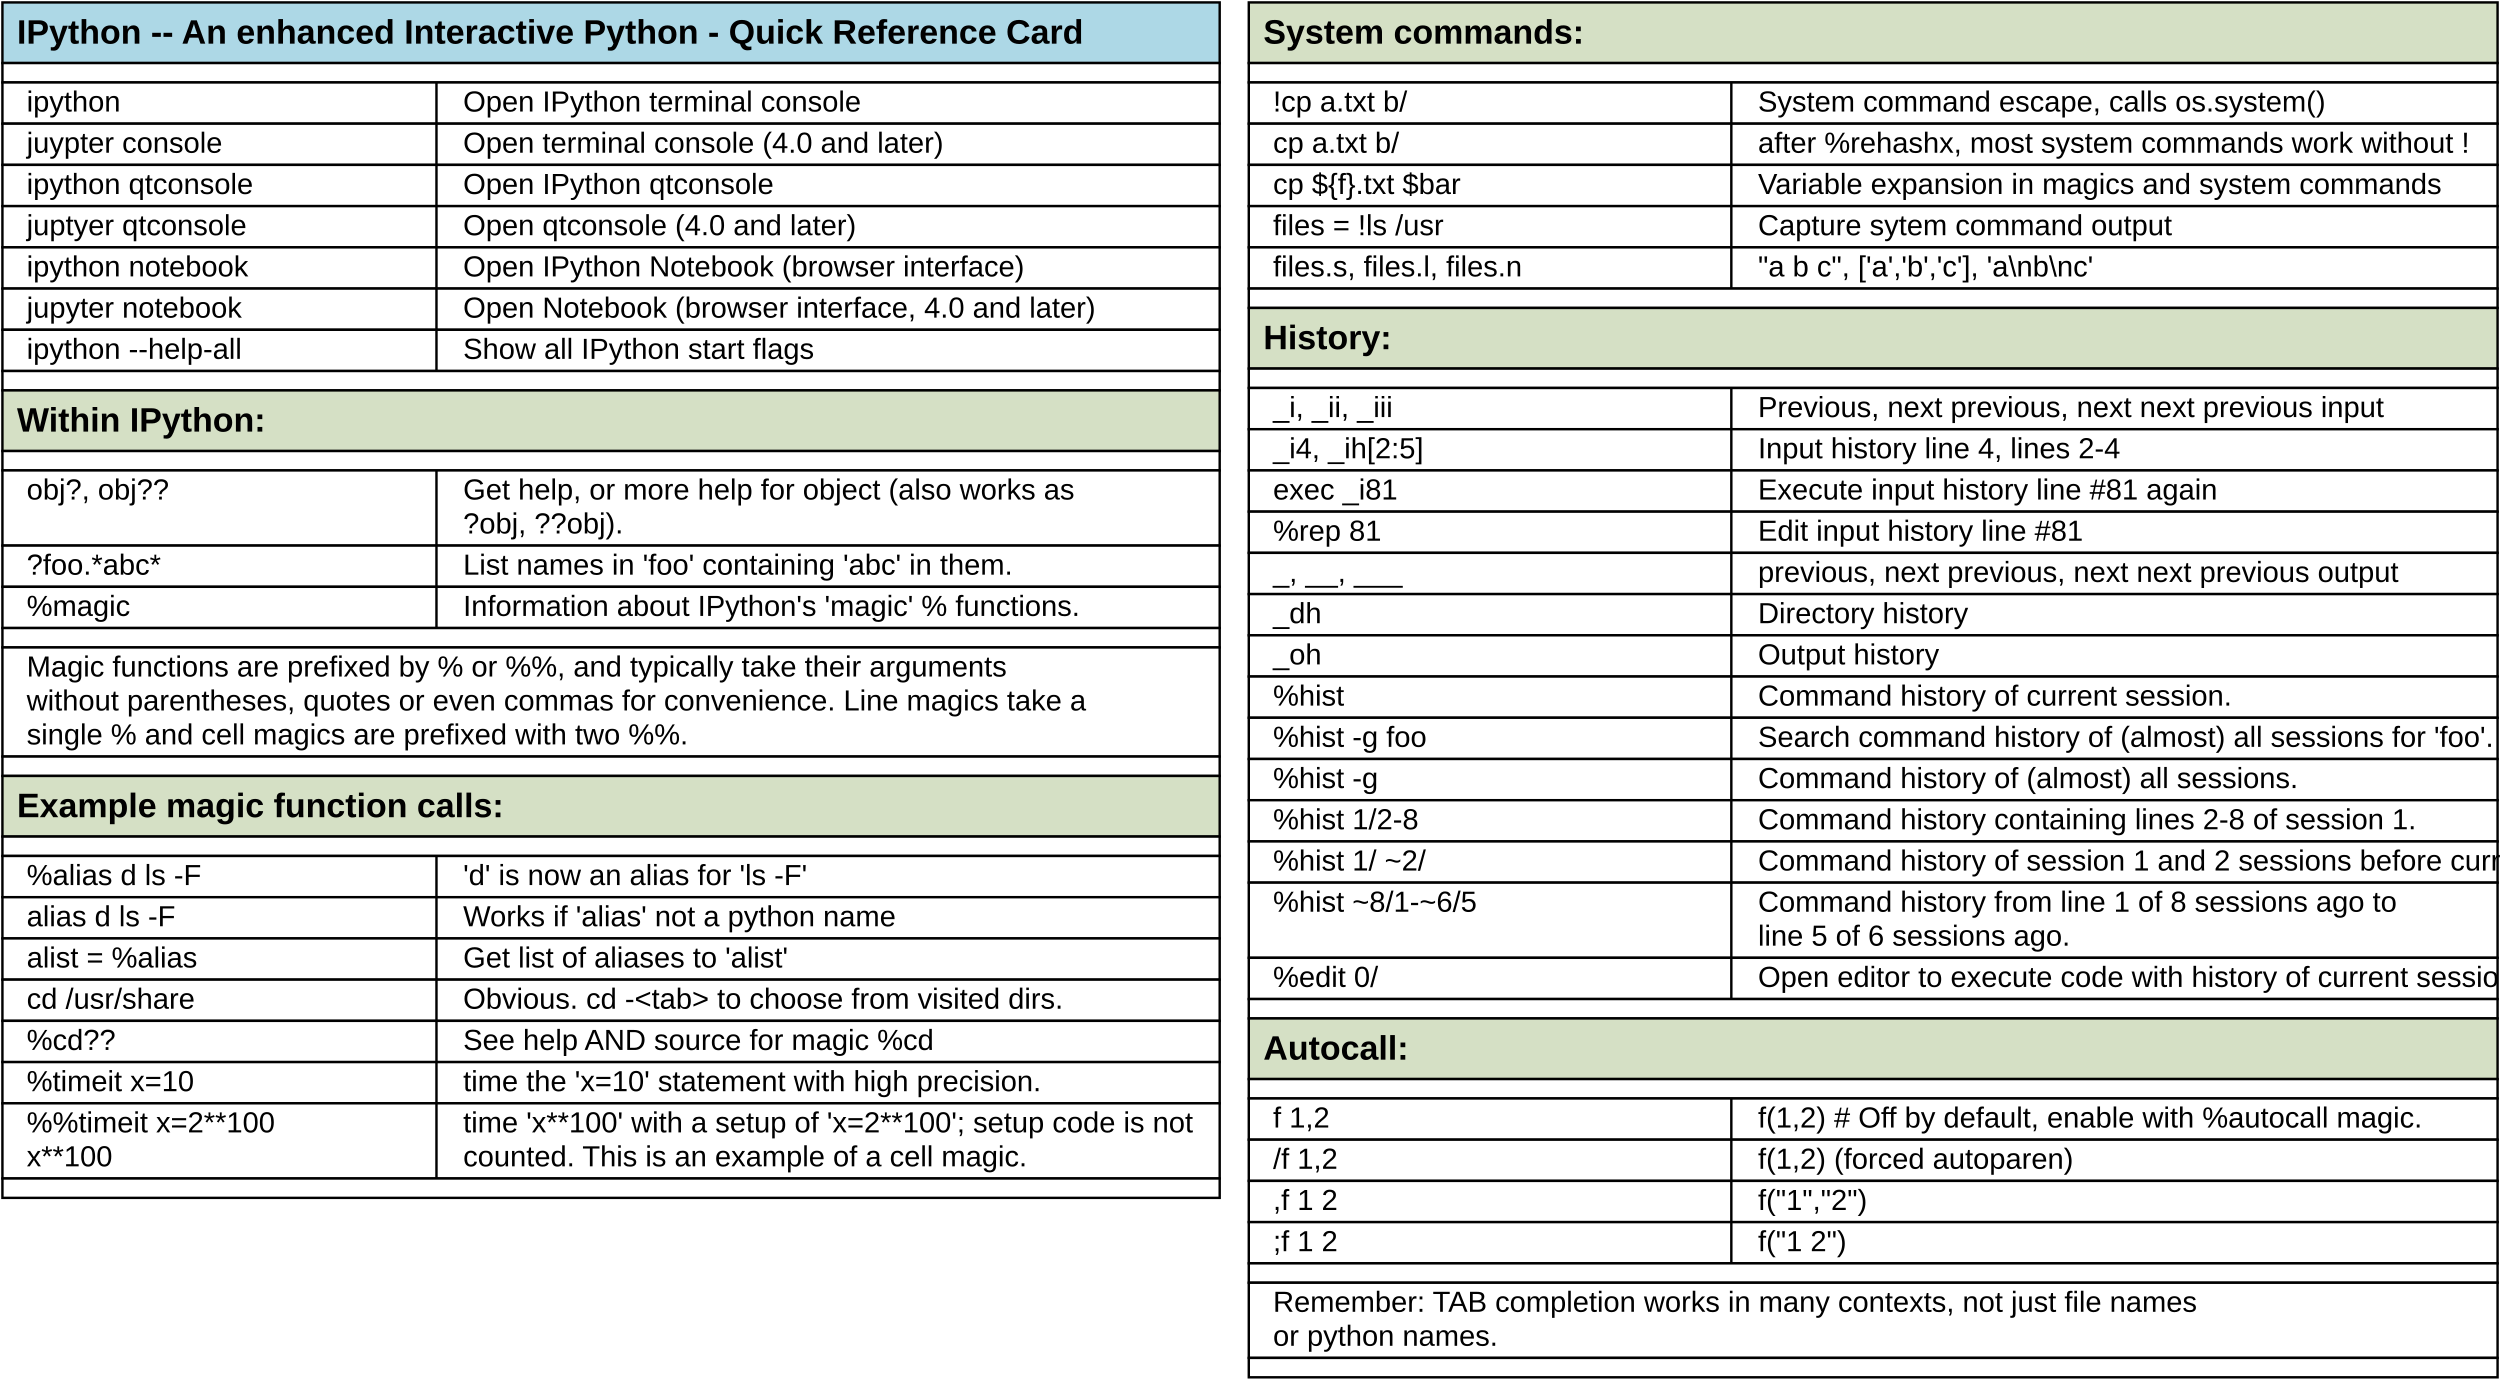
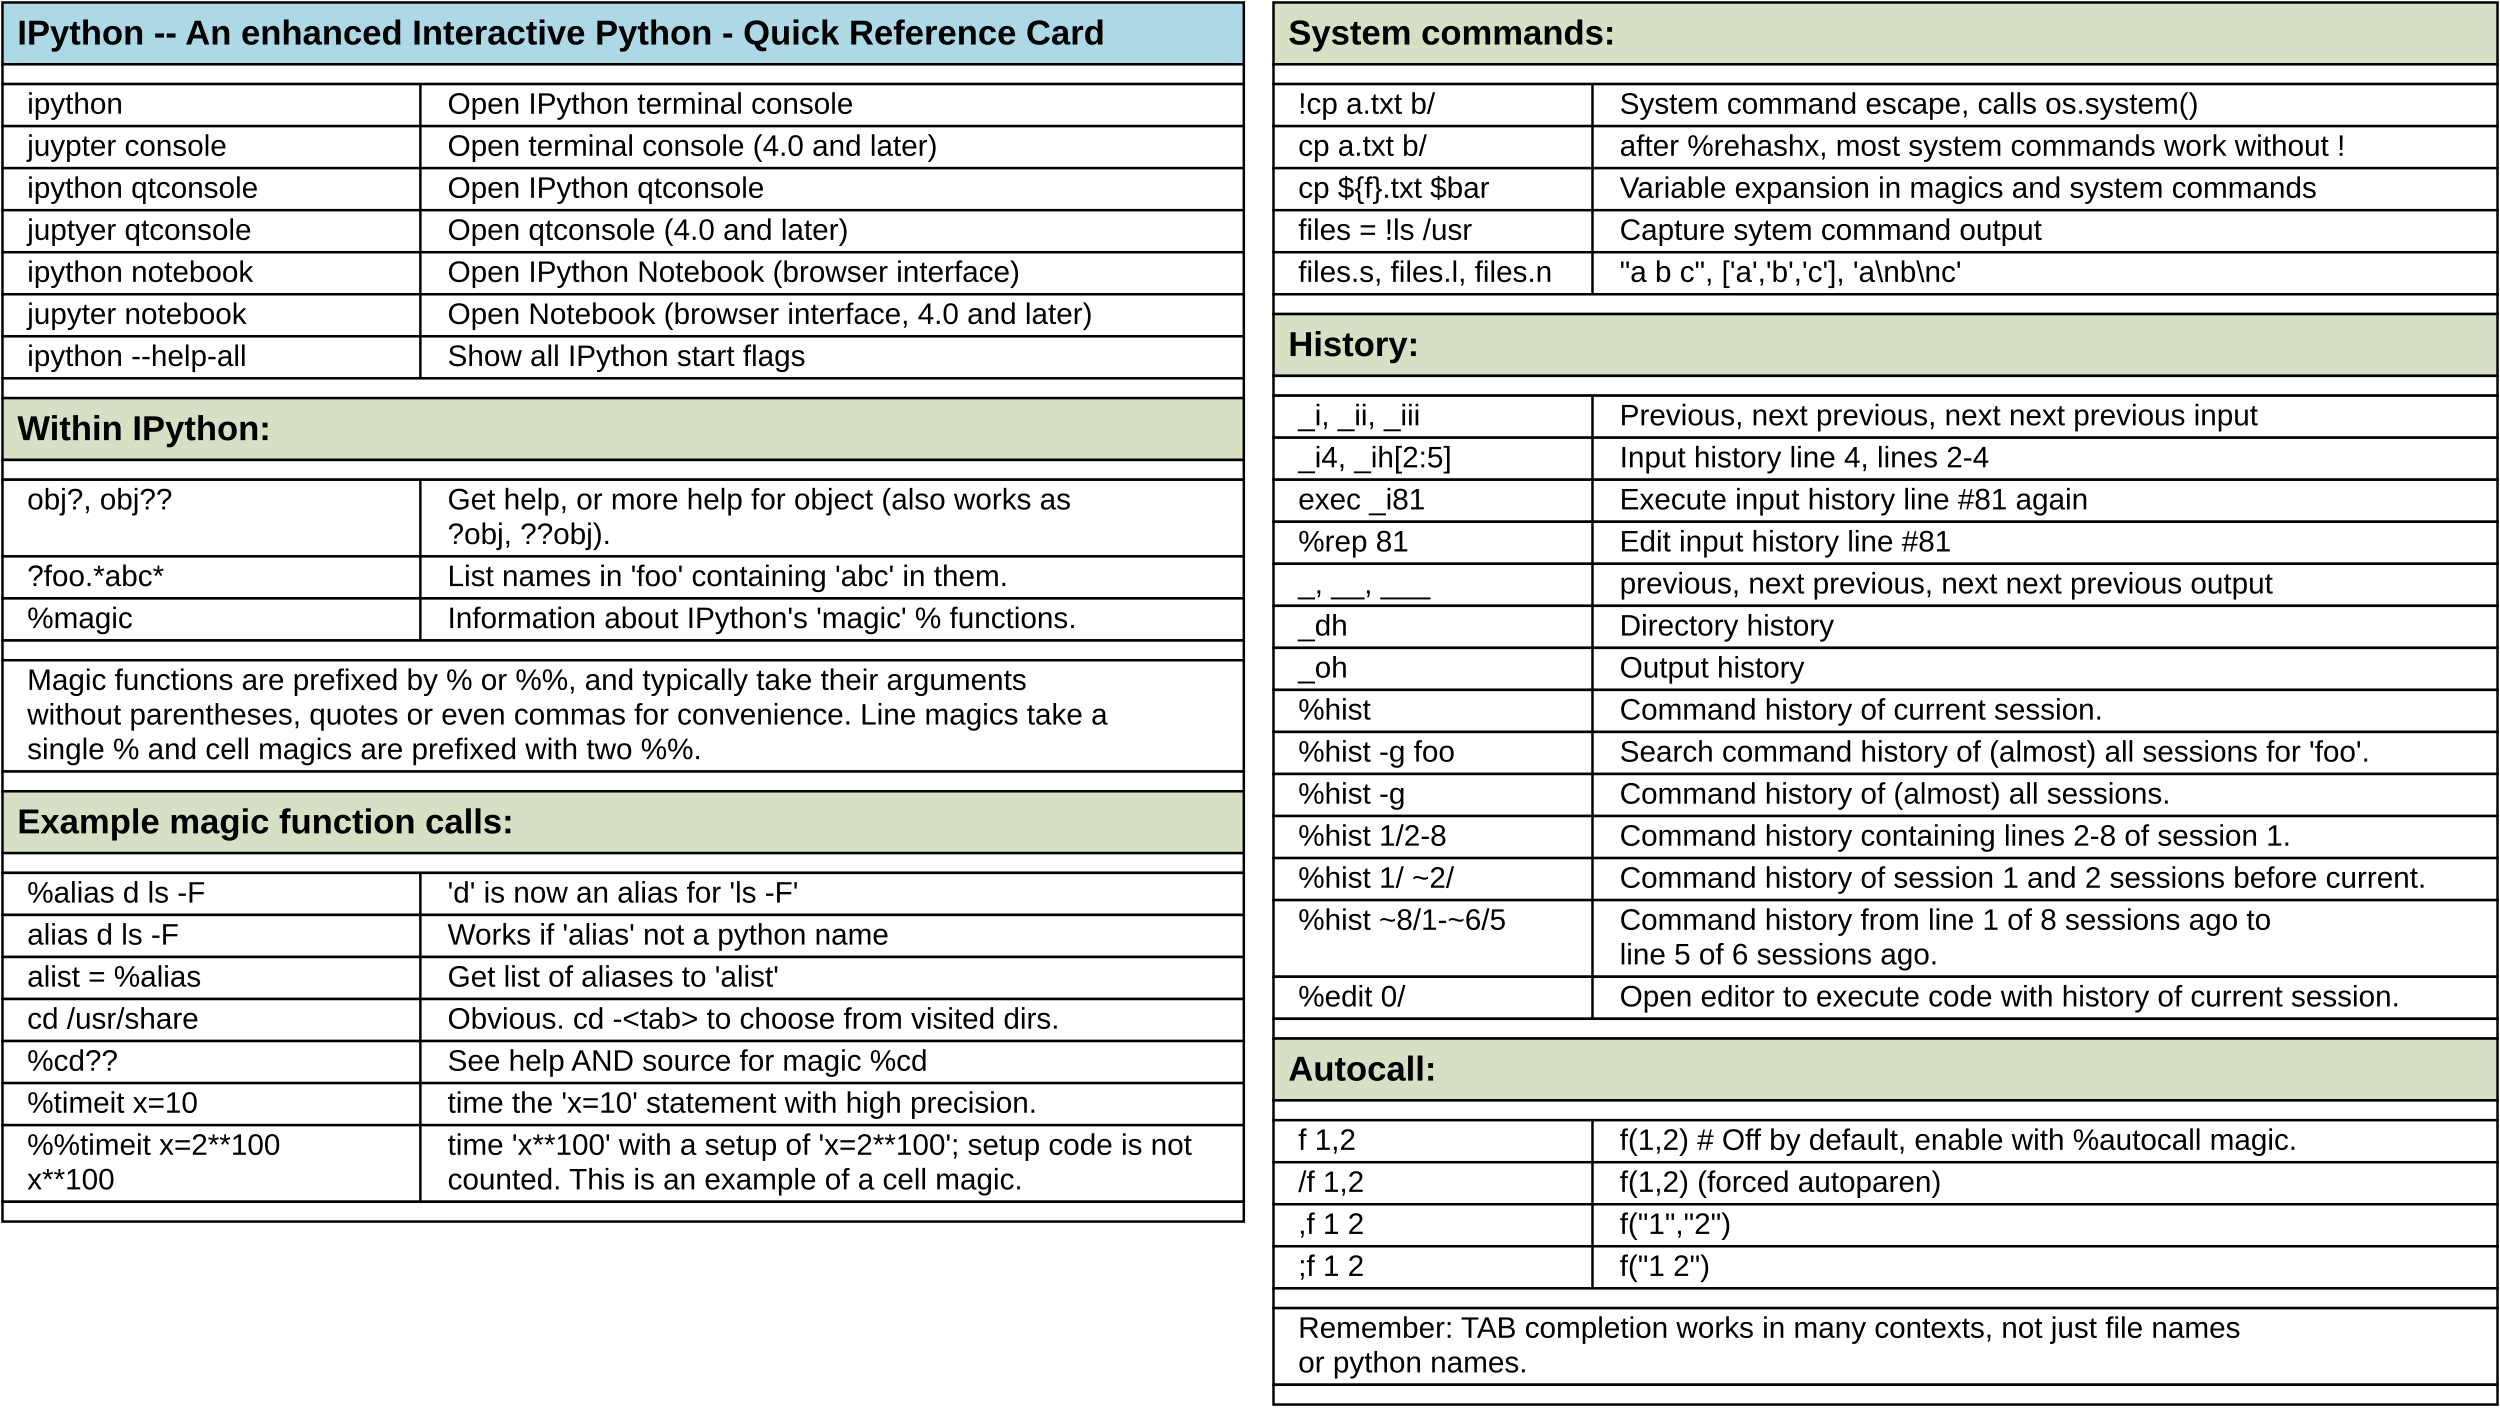
- <svg xmlns="http://www.w3.org/2000/svg" viewBox="0 0 1031 569" height="569" version="1.1">
+ <svg xmlns="http://www.w3.org/2000/svg" viewBox="0 0 1011 569" height="569" version="1.1">
  <rect height="25" width="502" style=" fill:rgb(173, 216, 230); stroke:rgb(0, 0, 0); stroke-width:1" x="1" y="1" />
  <text x="7" y="18" font-size="14" font-weight="bold" style="fill:rgb(0, 0, 0)" font-family="Arial">IPython -- An enhanced Interactive Python - Quick Reference Card</text>
  <rect height="8" width="502" style=" fill:rgb(255, 255, 255); stroke:rgb(0, 0, 0); stroke-width:1" x="1" y="26" />
  <rect height="17" width="502" style=" fill:rgb(255, 255, 255); stroke:rgb(0, 0, 0); stroke-width:1" x="1" y="34" />
  <text x="11" y="46" font-size="12" font-weight="normal" style="fill:rgb(0, 0, 0)" font-family="Arial">ipython</text>
-   <text x="191" y="46" font-size="12" font-weight="normal" style="fill:rgb(0, 0, 0)" font-family="Arial">Open IPython terminal console</text>
-   <line x1="180" y1="34" x2="180" y2="51" style="stroke:rgb(0, 0, 0); stroke-width:1" />
+   <text x="181" y="46" font-size="12" font-weight="normal" style="fill:rgb(0, 0, 0)" font-family="Arial">Open IPython terminal console</text>
+   <line x1="170" y1="34" x2="170" y2="51" style="stroke:rgb(0, 0, 0); stroke-width:1" />
  <rect height="17" width="502" style=" fill:rgb(255, 255, 255); stroke:rgb(0, 0, 0); stroke-width:1" x="1" y="51" />
  <text x="11" y="63" font-size="12" font-weight="normal" style="fill:rgb(0, 0, 0)" font-family="Arial">juypter console</text>
-   <text x="191" y="63" font-size="12" font-weight="normal" style="fill:rgb(0, 0, 0)" font-family="Arial">Open terminal console (4.0 and later)</text>
-   <line x1="180" y1="51" x2="180" y2="68" style="stroke:rgb(0, 0, 0); stroke-width:1" />
+   <text x="181" y="63" font-size="12" font-weight="normal" style="fill:rgb(0, 0, 0)" font-family="Arial">Open terminal console (4.0 and later)</text>
+   <line x1="170" y1="51" x2="170" y2="68" style="stroke:rgb(0, 0, 0); stroke-width:1" />
  <rect height="17" width="502" style=" fill:rgb(255, 255, 255); stroke:rgb(0, 0, 0); stroke-width:1" x="1" y="68" />
  <text x="11" y="80" font-size="12" font-weight="normal" style="fill:rgb(0, 0, 0)" font-family="Arial">ipython qtconsole</text>
-   <text x="191" y="80" font-size="12" font-weight="normal" style="fill:rgb(0, 0, 0)" font-family="Arial">Open IPython qtconsole</text>
-   <line x1="180" y1="68" x2="180" y2="85" style="stroke:rgb(0, 0, 0); stroke-width:1" />
+   <text x="181" y="80" font-size="12" font-weight="normal" style="fill:rgb(0, 0, 0)" font-family="Arial">Open IPython qtconsole</text>
+   <line x1="170" y1="68" x2="170" y2="85" style="stroke:rgb(0, 0, 0); stroke-width:1" />
  <rect height="17" width="502" style=" fill:rgb(255, 255, 255); stroke:rgb(0, 0, 0); stroke-width:1" x="1" y="85" />
  <text x="11" y="97" font-size="12" font-weight="normal" style="fill:rgb(0, 0, 0)" font-family="Arial">juptyer qtconsole</text>
-   <text x="191" y="97" font-size="12" font-weight="normal" style="fill:rgb(0, 0, 0)" font-family="Arial">Open qtconsole (4.0 and later)</text>
-   <line x1="180" y1="85" x2="180" y2="102" style="stroke:rgb(0, 0, 0); stroke-width:1" />
+   <text x="181" y="97" font-size="12" font-weight="normal" style="fill:rgb(0, 0, 0)" font-family="Arial">Open qtconsole (4.0 and later)</text>
+   <line x1="170" y1="85" x2="170" y2="102" style="stroke:rgb(0, 0, 0); stroke-width:1" />
  <rect height="17" width="502" style=" fill:rgb(255, 255, 255); stroke:rgb(0, 0, 0); stroke-width:1" x="1" y="102" />
  <text x="11" y="114" font-size="12" font-weight="normal" style="fill:rgb(0, 0, 0)" font-family="Arial">ipython notebook</text>
-   <text x="191" y="114" font-size="12" font-weight="normal" style="fill:rgb(0, 0, 0)" font-family="Arial">Open IPython Notebook (browser interface)</text>
-   <line x1="180" y1="102" x2="180" y2="119" style="stroke:rgb(0, 0, 0); stroke-width:1" />
+   <text x="181" y="114" font-size="12" font-weight="normal" style="fill:rgb(0, 0, 0)" font-family="Arial">Open IPython Notebook (browser interface)</text>
+   <line x1="170" y1="102" x2="170" y2="119" style="stroke:rgb(0, 0, 0); stroke-width:1" />
  <rect height="17" width="502" style=" fill:rgb(255, 255, 255); stroke:rgb(0, 0, 0); stroke-width:1" x="1" y="119" />
  <text x="11" y="131" font-size="12" font-weight="normal" style="fill:rgb(0, 0, 0)" font-family="Arial">jupyter notebook</text>
-   <text x="191" y="131" font-size="12" font-weight="normal" style="fill:rgb(0, 0, 0)" font-family="Arial">Open Notebook (browser interface, 4.0 and later)</text>
-   <line x1="180" y1="119" x2="180" y2="136" style="stroke:rgb(0, 0, 0); stroke-width:1" />
+   <text x="181" y="131" font-size="12" font-weight="normal" style="fill:rgb(0, 0, 0)" font-family="Arial">Open Notebook (browser interface, 4.0 and later)</text>
+   <line x1="170" y1="119" x2="170" y2="136" style="stroke:rgb(0, 0, 0); stroke-width:1" />
  <rect height="17" width="502" style=" fill:rgb(255, 255, 255); stroke:rgb(0, 0, 0); stroke-width:1" x="1" y="136" />
  <text x="11" y="148" font-size="12" font-weight="normal" style="fill:rgb(0, 0, 0)" font-family="Arial">ipython --help-all</text>
-   <text x="191" y="148" font-size="12" font-weight="normal" style="fill:rgb(0, 0, 0)" font-family="Arial">Show all IPython start flags</text>
-   <line x1="180" y1="136" x2="180" y2="153" style="stroke:rgb(0, 0, 0); stroke-width:1" />
+   <text x="181" y="148" font-size="12" font-weight="normal" style="fill:rgb(0, 0, 0)" font-family="Arial">Show all IPython start flags</text>
+   <line x1="170" y1="136" x2="170" y2="153" style="stroke:rgb(0, 0, 0); stroke-width:1" />
  <rect height="8" width="502" style=" fill:rgb(255, 255, 255); stroke:rgb(0, 0, 0); stroke-width:1" x="1" y="153" />
  <rect height="25" width="502" style=" fill:rgb(213, 224, 197); stroke:rgb(0, 0, 0); stroke-width:1" x="1" y="161" />
  <text x="7" y="178" font-size="14" font-weight="bold" style="fill:rgb(0, 0, 0)" font-family="Arial">Within IPython:</text>
  <rect height="8" width="502" style=" fill:rgb(255, 255, 255); stroke:rgb(0, 0, 0); stroke-width:1" x="1" y="186" />
  <rect height="31" width="502" style=" fill:rgb(255, 255, 255); stroke:rgb(0, 0, 0); stroke-width:1" x="1" y="194" />
  <text x="11" y="206" font-size="12" font-weight="normal" style="fill:rgb(0, 0, 0)" font-family="Arial">obj?, obj??<tspan x="11" y="220"> </tspan>
  </text>
-   <text x="191" y="206" font-size="12" font-weight="normal" style="fill:rgb(0, 0, 0)" font-family="Arial">Get help, or more help for object (also works as<tspan x="191" y="220">?obj, ??obj).</tspan>
-   </text>
-   <line x1="180" y1="194" x2="180" y2="225" style="stroke:rgb(0, 0, 0); stroke-width:1" />
+   <text x="181" y="206" font-size="12" font-weight="normal" style="fill:rgb(0, 0, 0)" font-family="Arial">Get help, or more help for object (also works as<tspan x="181" y="220">?obj, ??obj).</tspan>
+   </text>
+   <line x1="170" y1="194" x2="170" y2="225" style="stroke:rgb(0, 0, 0); stroke-width:1" />
  <rect height="17" width="502" style=" fill:rgb(255, 255, 255); stroke:rgb(0, 0, 0); stroke-width:1" x="1" y="225" />
  <text x="11" y="237" font-size="12" font-weight="normal" style="fill:rgb(0, 0, 0)" font-family="Arial">?foo.*abc*</text>
-   <text x="191" y="237" font-size="12" font-weight="normal" style="fill:rgb(0, 0, 0)" font-family="Arial">List names in 'foo' containing 'abc' in them.</text>
-   <line x1="180" y1="225" x2="180" y2="242" style="stroke:rgb(0, 0, 0); stroke-width:1" />
+   <text x="181" y="237" font-size="12" font-weight="normal" style="fill:rgb(0, 0, 0)" font-family="Arial">List names in 'foo' containing 'abc' in them.</text>
+   <line x1="170" y1="225" x2="170" y2="242" style="stroke:rgb(0, 0, 0); stroke-width:1" />
  <rect height="17" width="502" style=" fill:rgb(255, 255, 255); stroke:rgb(0, 0, 0); stroke-width:1" x="1" y="242" />
  <text x="11" y="254" font-size="12" font-weight="normal" style="fill:rgb(0, 0, 0)" font-family="Arial">%magic</text>
-   <text x="191" y="254" font-size="12" font-weight="normal" style="fill:rgb(0, 0, 0)" font-family="Arial">Information about IPython's 'magic' % functions.</text>
-   <line x1="180" y1="242" x2="180" y2="259" style="stroke:rgb(0, 0, 0); stroke-width:1" />
+   <text x="181" y="254" font-size="12" font-weight="normal" style="fill:rgb(0, 0, 0)" font-family="Arial">Information about IPython's 'magic' % functions.</text>
+   <line x1="170" y1="242" x2="170" y2="259" style="stroke:rgb(0, 0, 0); stroke-width:1" />
  <rect height="8" width="502" style=" fill:rgb(255, 255, 255); stroke:rgb(0, 0, 0); stroke-width:1" x="1" y="259" />
  <rect height="45" width="502" style=" fill:rgb(255, 255, 255); stroke:rgb(0, 0, 0); stroke-width:1" x="1" y="267" />
  <text x="11" y="279" font-size="12" font-weight="normal" style="fill:rgb(0, 0, 0)" font-family="Arial">Magic functions are prefixed by % or %%, and typically take their arguments<tspan x="11" y="293">without parentheses, quotes or even commas for convenience.  Line magics take a</tspan>
    <tspan x="11" y="307">single % and cell magics are prefixed with two %%.</tspan>
  </text>
  <rect height="8" width="502" style=" fill:rgb(255, 255, 255); stroke:rgb(0, 0, 0); stroke-width:1" x="1" y="312" />
  <rect height="25" width="502" style=" fill:rgb(213, 224, 197); stroke:rgb(0, 0, 0); stroke-width:1" x="1" y="320" />
  <text x="7" y="337" font-size="14" font-weight="bold" style="fill:rgb(0, 0, 0)" font-family="Arial">Example magic function calls:</text>
  <rect height="8" width="502" style=" fill:rgb(255, 255, 255); stroke:rgb(0, 0, 0); stroke-width:1" x="1" y="345" />
  <rect height="17" width="502" style=" fill:rgb(255, 255, 255); stroke:rgb(0, 0, 0); stroke-width:1" x="1" y="353" />
  <text x="11" y="365" font-size="12" font-weight="normal" style="fill:rgb(0, 0, 0)" font-family="Arial">%alias d ls -F</text>
-   <text x="191" y="365" font-size="12" font-weight="normal" style="fill:rgb(0, 0, 0)" font-family="Arial">'d' is now an alias for 'ls -F'</text>
-   <line x1="180" y1="353" x2="180" y2="370" style="stroke:rgb(0, 0, 0); stroke-width:1" />
+   <text x="181" y="365" font-size="12" font-weight="normal" style="fill:rgb(0, 0, 0)" font-family="Arial">'d' is now an alias for 'ls -F'</text>
+   <line x1="170" y1="353" x2="170" y2="370" style="stroke:rgb(0, 0, 0); stroke-width:1" />
  <rect height="17" width="502" style=" fill:rgb(255, 255, 255); stroke:rgb(0, 0, 0); stroke-width:1" x="1" y="370" />
  <text x="11" y="382" font-size="12" font-weight="normal" style="fill:rgb(0, 0, 0)" font-family="Arial">alias d ls -F</text>
-   <text x="191" y="382" font-size="12" font-weight="normal" style="fill:rgb(0, 0, 0)" font-family="Arial">Works if 'alias' not a python name</text>
-   <line x1="180" y1="370" x2="180" y2="387" style="stroke:rgb(0, 0, 0); stroke-width:1" />
+   <text x="181" y="382" font-size="12" font-weight="normal" style="fill:rgb(0, 0, 0)" font-family="Arial">Works if 'alias' not a python name</text>
+   <line x1="170" y1="370" x2="170" y2="387" style="stroke:rgb(0, 0, 0); stroke-width:1" />
  <rect height="17" width="502" style=" fill:rgb(255, 255, 255); stroke:rgb(0, 0, 0); stroke-width:1" x="1" y="387" />
  <text x="11" y="399" font-size="12" font-weight="normal" style="fill:rgb(0, 0, 0)" font-family="Arial">alist = %alias</text>
-   <text x="191" y="399" font-size="12" font-weight="normal" style="fill:rgb(0, 0, 0)" font-family="Arial">Get list of aliases to 'alist'</text>
-   <line x1="180" y1="387" x2="180" y2="404" style="stroke:rgb(0, 0, 0); stroke-width:1" />
+   <text x="181" y="399" font-size="12" font-weight="normal" style="fill:rgb(0, 0, 0)" font-family="Arial">Get list of aliases to 'alist'</text>
+   <line x1="170" y1="387" x2="170" y2="404" style="stroke:rgb(0, 0, 0); stroke-width:1" />
  <rect height="17" width="502" style=" fill:rgb(255, 255, 255); stroke:rgb(0, 0, 0); stroke-width:1" x="1" y="404" />
  <text x="11" y="416" font-size="12" font-weight="normal" style="fill:rgb(0, 0, 0)" font-family="Arial">cd /usr/share</text>
-   <text x="191" y="416" font-size="12" font-weight="normal" style="fill:rgb(0, 0, 0)" font-family="Arial">Obvious. cd -&lt;tab&gt; to choose from visited dirs.</text>
-   <line x1="180" y1="404" x2="180" y2="421" style="stroke:rgb(0, 0, 0); stroke-width:1" />
+   <text x="181" y="416" font-size="12" font-weight="normal" style="fill:rgb(0, 0, 0)" font-family="Arial">Obvious. cd -&lt;tab&gt; to choose from visited dirs.</text>
+   <line x1="170" y1="404" x2="170" y2="421" style="stroke:rgb(0, 0, 0); stroke-width:1" />
  <rect height="17" width="502" style=" fill:rgb(255, 255, 255); stroke:rgb(0, 0, 0); stroke-width:1" x="1" y="421" />
  <text x="11" y="433" font-size="12" font-weight="normal" style="fill:rgb(0, 0, 0)" font-family="Arial">%cd??</text>
-   <text x="191" y="433" font-size="12" font-weight="normal" style="fill:rgb(0, 0, 0)" font-family="Arial">See help AND source for magic %cd</text>
-   <line x1="180" y1="421" x2="180" y2="438" style="stroke:rgb(0, 0, 0); stroke-width:1" />
+   <text x="181" y="433" font-size="12" font-weight="normal" style="fill:rgb(0, 0, 0)" font-family="Arial">See help AND source for magic %cd</text>
+   <line x1="170" y1="421" x2="170" y2="438" style="stroke:rgb(0, 0, 0); stroke-width:1" />
  <rect height="17" width="502" style=" fill:rgb(255, 255, 255); stroke:rgb(0, 0, 0); stroke-width:1" x="1" y="438" />
  <text x="11" y="450" font-size="12" font-weight="normal" style="fill:rgb(0, 0, 0)" font-family="Arial">%timeit x=10</text>
-   <text x="191" y="450" font-size="12" font-weight="normal" style="fill:rgb(0, 0, 0)" font-family="Arial">time the 'x=10' statement with high precision.</text>
-   <line x1="180" y1="438" x2="180" y2="455" style="stroke:rgb(0, 0, 0); stroke-width:1" />
+   <text x="181" y="450" font-size="12" font-weight="normal" style="fill:rgb(0, 0, 0)" font-family="Arial">time the 'x=10' statement with high precision.</text>
+   <line x1="170" y1="438" x2="170" y2="455" style="stroke:rgb(0, 0, 0); stroke-width:1" />
  <rect height="31" width="502" style=" fill:rgb(255, 255, 255); stroke:rgb(0, 0, 0); stroke-width:1" x="1" y="455" />
  <text x="11" y="467" font-size="12" font-weight="normal" style="fill:rgb(0, 0, 0)" font-family="Arial">%%timeit x=2**100<tspan x="11" y="481">x**100</tspan>
  </text>
-   <text x="191" y="467" font-size="12" font-weight="normal" style="fill:rgb(0, 0, 0)" font-family="Arial">time 'x**100' with a setup of 'x=2**100'; setup code is not<tspan x="191" y="481">counted.  This is an example of a cell magic.</tspan>
-   </text>
-   <line x1="180" y1="455" x2="180" y2="486" style="stroke:rgb(0, 0, 0); stroke-width:1" />
+   <text x="181" y="467" font-size="12" font-weight="normal" style="fill:rgb(0, 0, 0)" font-family="Arial">time 'x**100' with a setup of 'x=2**100'; setup code is not<tspan x="181" y="481">counted.  This is an example of a cell magic.</tspan>
+   </text>
+   <line x1="170" y1="455" x2="170" y2="486" style="stroke:rgb(0, 0, 0); stroke-width:1" />
  <rect height="8" width="502" style=" fill:rgb(255, 255, 255); stroke:rgb(0, 0, 0); stroke-width:1" x="1" y="486" />
-   <rect height="25" width="515" style=" fill:rgb(213, 224, 197); stroke:rgb(0, 0, 0); stroke-width:1" x="515" y="1" />
+   <rect height="25" width="495" style=" fill:rgb(213, 224, 197); stroke:rgb(0, 0, 0); stroke-width:1" x="515" y="1" />
  <text x="521" y="18" font-size="14" font-weight="bold" style="fill:rgb(0, 0, 0)" font-family="Arial">System commands:</text>
-   <rect height="8" width="515" style=" fill:rgb(255, 255, 255); stroke:rgb(0, 0, 0); stroke-width:1" x="515" y="26" />
-   <rect height="17" width="515" style=" fill:rgb(255, 255, 255); stroke:rgb(0, 0, 0); stroke-width:1" x="515" y="34" />
+   <rect height="8" width="495" style=" fill:rgb(255, 255, 255); stroke:rgb(0, 0, 0); stroke-width:1" x="515" y="26" />
+   <rect height="17" width="495" style=" fill:rgb(255, 255, 255); stroke:rgb(0, 0, 0); stroke-width:1" x="515" y="34" />
  <text x="525" y="46" font-size="12" font-weight="normal" style="fill:rgb(0, 0, 0)" font-family="Arial">!cp a.txt b/</text>
-   <text x="725" y="46" font-size="12" font-weight="normal" style="fill:rgb(0, 0, 0)" font-family="Arial">System command escape, calls os.system()</text>
-   <line x1="714" y1="34" x2="714" y2="51" style="stroke:rgb(0, 0, 0); stroke-width:1" />
-   <rect height="17" width="515" style=" fill:rgb(255, 255, 255); stroke:rgb(0, 0, 0); stroke-width:1" x="515" y="51" />
+   <text x="655" y="46" font-size="12" font-weight="normal" style="fill:rgb(0, 0, 0)" font-family="Arial">System command escape, calls os.system()</text>
+   <line x1="644" y1="34" x2="644" y2="51" style="stroke:rgb(0, 0, 0); stroke-width:1" />
+   <rect height="17" width="495" style=" fill:rgb(255, 255, 255); stroke:rgb(0, 0, 0); stroke-width:1" x="515" y="51" />
  <text x="525" y="63" font-size="12" font-weight="normal" style="fill:rgb(0, 0, 0)" font-family="Arial">cp a.txt b/</text>
-   <text x="725" y="63" font-size="12" font-weight="normal" style="fill:rgb(0, 0, 0)" font-family="Arial">after %rehashx, most system commands work without !</text>
-   <line x1="714" y1="51" x2="714" y2="68" style="stroke:rgb(0, 0, 0); stroke-width:1" />
-   <rect height="17" width="515" style=" fill:rgb(255, 255, 255); stroke:rgb(0, 0, 0); stroke-width:1" x="515" y="68" />
+   <text x="655" y="63" font-size="12" font-weight="normal" style="fill:rgb(0, 0, 0)" font-family="Arial">after %rehashx, most system commands work without !</text>
+   <line x1="644" y1="51" x2="644" y2="68" style="stroke:rgb(0, 0, 0); stroke-width:1" />
+   <rect height="17" width="495" style=" fill:rgb(255, 255, 255); stroke:rgb(0, 0, 0); stroke-width:1" x="515" y="68" />
  <text x="525" y="80" font-size="12" font-weight="normal" style="fill:rgb(0, 0, 0)" font-family="Arial">cp ${f}.txt $bar</text>
-   <text x="725" y="80" font-size="12" font-weight="normal" style="fill:rgb(0, 0, 0)" font-family="Arial">Variable expansion in magics and system commands</text>
-   <line x1="714" y1="68" x2="714" y2="85" style="stroke:rgb(0, 0, 0); stroke-width:1" />
-   <rect height="17" width="515" style=" fill:rgb(255, 255, 255); stroke:rgb(0, 0, 0); stroke-width:1" x="515" y="85" />
+   <text x="655" y="80" font-size="12" font-weight="normal" style="fill:rgb(0, 0, 0)" font-family="Arial">Variable expansion in magics and system commands</text>
+   <line x1="644" y1="68" x2="644" y2="85" style="stroke:rgb(0, 0, 0); stroke-width:1" />
+   <rect height="17" width="495" style=" fill:rgb(255, 255, 255); stroke:rgb(0, 0, 0); stroke-width:1" x="515" y="85" />
  <text x="525" y="97" font-size="12" font-weight="normal" style="fill:rgb(0, 0, 0)" font-family="Arial">files = !ls /usr</text>
-   <text x="725" y="97" font-size="12" font-weight="normal" style="fill:rgb(0, 0, 0)" font-family="Arial">Capture sytem command output</text>
-   <line x1="714" y1="85" x2="714" y2="102" style="stroke:rgb(0, 0, 0); stroke-width:1" />
-   <rect height="17" width="515" style=" fill:rgb(255, 255, 255); stroke:rgb(0, 0, 0); stroke-width:1" x="515" y="102" />
+   <text x="655" y="97" font-size="12" font-weight="normal" style="fill:rgb(0, 0, 0)" font-family="Arial">Capture sytem command output</text>
+   <line x1="644" y1="85" x2="644" y2="102" style="stroke:rgb(0, 0, 0); stroke-width:1" />
+   <rect height="17" width="495" style=" fill:rgb(255, 255, 255); stroke:rgb(0, 0, 0); stroke-width:1" x="515" y="102" />
  <text x="525" y="114" font-size="12" font-weight="normal" style="fill:rgb(0, 0, 0)" font-family="Arial">files.s, files.l, files.n</text>
-   <text x="725" y="114" font-size="12" font-weight="normal" style="fill:rgb(0, 0, 0)" font-family="Arial">"a b c", ['a','b','c'], 'a\nb\nc'</text>
-   <line x1="714" y1="102" x2="714" y2="119" style="stroke:rgb(0, 0, 0); stroke-width:1" />
-   <rect height="8" width="515" style=" fill:rgb(255, 255, 255); stroke:rgb(0, 0, 0); stroke-width:1" x="515" y="119" />
-   <rect height="25" width="515" style=" fill:rgb(213, 224, 197); stroke:rgb(0, 0, 0); stroke-width:1" x="515" y="127" />
+   <text x="655" y="114" font-size="12" font-weight="normal" style="fill:rgb(0, 0, 0)" font-family="Arial">"a b c", ['a','b','c'], 'a\nb\nc'</text>
+   <line x1="644" y1="102" x2="644" y2="119" style="stroke:rgb(0, 0, 0); stroke-width:1" />
+   <rect height="8" width="495" style=" fill:rgb(255, 255, 255); stroke:rgb(0, 0, 0); stroke-width:1" x="515" y="119" />
+   <rect height="25" width="495" style=" fill:rgb(213, 224, 197); stroke:rgb(0, 0, 0); stroke-width:1" x="515" y="127" />
  <text x="521" y="144" font-size="14" font-weight="bold" style="fill:rgb(0, 0, 0)" font-family="Arial">History:</text>
-   <rect height="8" width="515" style=" fill:rgb(255, 255, 255); stroke:rgb(0, 0, 0); stroke-width:1" x="515" y="152" />
-   <rect height="17" width="515" style=" fill:rgb(255, 255, 255); stroke:rgb(0, 0, 0); stroke-width:1" x="515" y="160" />
+   <rect height="8" width="495" style=" fill:rgb(255, 255, 255); stroke:rgb(0, 0, 0); stroke-width:1" x="515" y="152" />
+   <rect height="17" width="495" style=" fill:rgb(255, 255, 255); stroke:rgb(0, 0, 0); stroke-width:1" x="515" y="160" />
  <text x="525" y="172" font-size="12" font-weight="normal" style="fill:rgb(0, 0, 0)" font-family="Arial">_i, _ii, _iii</text>
-   <text x="725" y="172" font-size="12" font-weight="normal" style="fill:rgb(0, 0, 0)" font-family="Arial">Previous, next previous, next next previous input</text>
-   <line x1="714" y1="160" x2="714" y2="177" style="stroke:rgb(0, 0, 0); stroke-width:1" />
-   <rect height="17" width="515" style=" fill:rgb(255, 255, 255); stroke:rgb(0, 0, 0); stroke-width:1" x="515" y="177" />
+   <text x="655" y="172" font-size="12" font-weight="normal" style="fill:rgb(0, 0, 0)" font-family="Arial">Previous, next previous, next next previous input</text>
+   <line x1="644" y1="160" x2="644" y2="177" style="stroke:rgb(0, 0, 0); stroke-width:1" />
+   <rect height="17" width="495" style=" fill:rgb(255, 255, 255); stroke:rgb(0, 0, 0); stroke-width:1" x="515" y="177" />
  <text x="525" y="189" font-size="12" font-weight="normal" style="fill:rgb(0, 0, 0)" font-family="Arial">_i4, _ih[2:5]</text>
-   <text x="725" y="189" font-size="12" font-weight="normal" style="fill:rgb(0, 0, 0)" font-family="Arial">Input history line 4, lines 2-4</text>
-   <line x1="714" y1="177" x2="714" y2="194" style="stroke:rgb(0, 0, 0); stroke-width:1" />
-   <rect height="17" width="515" style=" fill:rgb(255, 255, 255); stroke:rgb(0, 0, 0); stroke-width:1" x="515" y="194" />
+   <text x="655" y="189" font-size="12" font-weight="normal" style="fill:rgb(0, 0, 0)" font-family="Arial">Input history line 4, lines 2-4</text>
+   <line x1="644" y1="177" x2="644" y2="194" style="stroke:rgb(0, 0, 0); stroke-width:1" />
+   <rect height="17" width="495" style=" fill:rgb(255, 255, 255); stroke:rgb(0, 0, 0); stroke-width:1" x="515" y="194" />
  <text x="525" y="206" font-size="12" font-weight="normal" style="fill:rgb(0, 0, 0)" font-family="Arial">exec _i81</text>
-   <text x="725" y="206" font-size="12" font-weight="normal" style="fill:rgb(0, 0, 0)" font-family="Arial">Execute input history line #81 again</text>
-   <line x1="714" y1="194" x2="714" y2="211" style="stroke:rgb(0, 0, 0); stroke-width:1" />
-   <rect height="17" width="515" style=" fill:rgb(255, 255, 255); stroke:rgb(0, 0, 0); stroke-width:1" x="515" y="211" />
+   <text x="655" y="206" font-size="12" font-weight="normal" style="fill:rgb(0, 0, 0)" font-family="Arial">Execute input history line #81 again</text>
+   <line x1="644" y1="194" x2="644" y2="211" style="stroke:rgb(0, 0, 0); stroke-width:1" />
+   <rect height="17" width="495" style=" fill:rgb(255, 255, 255); stroke:rgb(0, 0, 0); stroke-width:1" x="515" y="211" />
  <text x="525" y="223" font-size="12" font-weight="normal" style="fill:rgb(0, 0, 0)" font-family="Arial">%rep 81</text>
-   <text x="725" y="223" font-size="12" font-weight="normal" style="fill:rgb(0, 0, 0)" font-family="Arial">Edit input history line #81</text>
-   <line x1="714" y1="211" x2="714" y2="228" style="stroke:rgb(0, 0, 0); stroke-width:1" />
-   <rect height="17" width="515" style=" fill:rgb(255, 255, 255); stroke:rgb(0, 0, 0); stroke-width:1" x="515" y="228" />
+   <text x="655" y="223" font-size="12" font-weight="normal" style="fill:rgb(0, 0, 0)" font-family="Arial">Edit input history line #81</text>
+   <line x1="644" y1="211" x2="644" y2="228" style="stroke:rgb(0, 0, 0); stroke-width:1" />
+   <rect height="17" width="495" style=" fill:rgb(255, 255, 255); stroke:rgb(0, 0, 0); stroke-width:1" x="515" y="228" />
  <text x="525" y="240" font-size="12" font-weight="normal" style="fill:rgb(0, 0, 0)" font-family="Arial">_, __, ___</text>
-   <text x="725" y="240" font-size="12" font-weight="normal" style="fill:rgb(0, 0, 0)" font-family="Arial">previous, next previous, next next previous output</text>
-   <line x1="714" y1="228" x2="714" y2="245" style="stroke:rgb(0, 0, 0); stroke-width:1" />
-   <rect height="17" width="515" style=" fill:rgb(255, 255, 255); stroke:rgb(0, 0, 0); stroke-width:1" x="515" y="245" />
+   <text x="655" y="240" font-size="12" font-weight="normal" style="fill:rgb(0, 0, 0)" font-family="Arial">previous, next previous, next next previous output</text>
+   <line x1="644" y1="228" x2="644" y2="245" style="stroke:rgb(0, 0, 0); stroke-width:1" />
+   <rect height="17" width="495" style=" fill:rgb(255, 255, 255); stroke:rgb(0, 0, 0); stroke-width:1" x="515" y="245" />
  <text x="525" y="257" font-size="12" font-weight="normal" style="fill:rgb(0, 0, 0)" font-family="Arial">_dh</text>
-   <text x="725" y="257" font-size="12" font-weight="normal" style="fill:rgb(0, 0, 0)" font-family="Arial">Directory history</text>
-   <line x1="714" y1="245" x2="714" y2="262" style="stroke:rgb(0, 0, 0); stroke-width:1" />
-   <rect height="17" width="515" style=" fill:rgb(255, 255, 255); stroke:rgb(0, 0, 0); stroke-width:1" x="515" y="262" />
+   <text x="655" y="257" font-size="12" font-weight="normal" style="fill:rgb(0, 0, 0)" font-family="Arial">Directory history</text>
+   <line x1="644" y1="245" x2="644" y2="262" style="stroke:rgb(0, 0, 0); stroke-width:1" />
+   <rect height="17" width="495" style=" fill:rgb(255, 255, 255); stroke:rgb(0, 0, 0); stroke-width:1" x="515" y="262" />
  <text x="525" y="274" font-size="12" font-weight="normal" style="fill:rgb(0, 0, 0)" font-family="Arial">_oh</text>
-   <text x="725" y="274" font-size="12" font-weight="normal" style="fill:rgb(0, 0, 0)" font-family="Arial">Output history</text>
-   <line x1="714" y1="262" x2="714" y2="279" style="stroke:rgb(0, 0, 0); stroke-width:1" />
-   <rect height="17" width="515" style=" fill:rgb(255, 255, 255); stroke:rgb(0, 0, 0); stroke-width:1" x="515" y="279" />
+   <text x="655" y="274" font-size="12" font-weight="normal" style="fill:rgb(0, 0, 0)" font-family="Arial">Output history</text>
+   <line x1="644" y1="262" x2="644" y2="279" style="stroke:rgb(0, 0, 0); stroke-width:1" />
+   <rect height="17" width="495" style=" fill:rgb(255, 255, 255); stroke:rgb(0, 0, 0); stroke-width:1" x="515" y="279" />
  <text x="525" y="291" font-size="12" font-weight="normal" style="fill:rgb(0, 0, 0)" font-family="Arial">%hist</text>
-   <text x="725" y="291" font-size="12" font-weight="normal" style="fill:rgb(0, 0, 0)" font-family="Arial">Command history of current session.</text>
-   <line x1="714" y1="279" x2="714" y2="296" style="stroke:rgb(0, 0, 0); stroke-width:1" />
-   <rect height="17" width="515" style=" fill:rgb(255, 255, 255); stroke:rgb(0, 0, 0); stroke-width:1" x="515" y="296" />
+   <text x="655" y="291" font-size="12" font-weight="normal" style="fill:rgb(0, 0, 0)" font-family="Arial">Command history of current session.</text>
+   <line x1="644" y1="279" x2="644" y2="296" style="stroke:rgb(0, 0, 0); stroke-width:1" />
+   <rect height="17" width="495" style=" fill:rgb(255, 255, 255); stroke:rgb(0, 0, 0); stroke-width:1" x="515" y="296" />
  <text x="525" y="308" font-size="12" font-weight="normal" style="fill:rgb(0, 0, 0)" font-family="Arial">%hist -g foo</text>
-   <text x="725" y="308" font-size="12" font-weight="normal" style="fill:rgb(0, 0, 0)" font-family="Arial">Search command history of (almost) all sessions for 'foo'.</text>
-   <line x1="714" y1="296" x2="714" y2="313" style="stroke:rgb(0, 0, 0); stroke-width:1" />
-   <rect height="17" width="515" style=" fill:rgb(255, 255, 255); stroke:rgb(0, 0, 0); stroke-width:1" x="515" y="313" />
+   <text x="655" y="308" font-size="12" font-weight="normal" style="fill:rgb(0, 0, 0)" font-family="Arial">Search command history of (almost) all sessions for 'foo'.</text>
+   <line x1="644" y1="296" x2="644" y2="313" style="stroke:rgb(0, 0, 0); stroke-width:1" />
+   <rect height="17" width="495" style=" fill:rgb(255, 255, 255); stroke:rgb(0, 0, 0); stroke-width:1" x="515" y="313" />
  <text x="525" y="325" font-size="12" font-weight="normal" style="fill:rgb(0, 0, 0)" font-family="Arial">%hist -g</text>
-   <text x="725" y="325" font-size="12" font-weight="normal" style="fill:rgb(0, 0, 0)" font-family="Arial">Command history of (almost) all sessions.</text>
-   <line x1="714" y1="313" x2="714" y2="330" style="stroke:rgb(0, 0, 0); stroke-width:1" />
-   <rect height="17" width="515" style=" fill:rgb(255, 255, 255); stroke:rgb(0, 0, 0); stroke-width:1" x="515" y="330" />
+   <text x="655" y="325" font-size="12" font-weight="normal" style="fill:rgb(0, 0, 0)" font-family="Arial">Command history of (almost) all sessions.</text>
+   <line x1="644" y1="313" x2="644" y2="330" style="stroke:rgb(0, 0, 0); stroke-width:1" />
+   <rect height="17" width="495" style=" fill:rgb(255, 255, 255); stroke:rgb(0, 0, 0); stroke-width:1" x="515" y="330" />
  <text x="525" y="342" font-size="12" font-weight="normal" style="fill:rgb(0, 0, 0)" font-family="Arial">%hist 1/2-8</text>
-   <text x="725" y="342" font-size="12" font-weight="normal" style="fill:rgb(0, 0, 0)" font-family="Arial">Command history containing lines 2-8 of session 1.</text>
-   <line x1="714" y1="330" x2="714" y2="347" style="stroke:rgb(0, 0, 0); stroke-width:1" />
-   <rect height="17" width="515" style=" fill:rgb(255, 255, 255); stroke:rgb(0, 0, 0); stroke-width:1" x="515" y="347" />
+   <text x="655" y="342" font-size="12" font-weight="normal" style="fill:rgb(0, 0, 0)" font-family="Arial">Command history containing lines 2-8 of session 1.</text>
+   <line x1="644" y1="330" x2="644" y2="347" style="stroke:rgb(0, 0, 0); stroke-width:1" />
+   <rect height="17" width="495" style=" fill:rgb(255, 255, 255); stroke:rgb(0, 0, 0); stroke-width:1" x="515" y="347" />
  <text x="525" y="359" font-size="12" font-weight="normal" style="fill:rgb(0, 0, 0)" font-family="Arial">%hist 1/ ~2/</text>
-   <text x="725" y="359" font-size="12" font-weight="normal" style="fill:rgb(0, 0, 0)" font-family="Arial">Command history of session 1 and 2 sessions before current.</text>
-   <line x1="714" y1="347" x2="714" y2="364" style="stroke:rgb(0, 0, 0); stroke-width:1" />
-   <rect height="31" width="515" style=" fill:rgb(255, 255, 255); stroke:rgb(0, 0, 0); stroke-width:1" x="515" y="364" />
+   <text x="655" y="359" font-size="12" font-weight="normal" style="fill:rgb(0, 0, 0)" font-family="Arial">Command history of session 1 and 2 sessions before current.</text>
+   <line x1="644" y1="347" x2="644" y2="364" style="stroke:rgb(0, 0, 0); stroke-width:1" />
+   <rect height="31" width="495" style=" fill:rgb(255, 255, 255); stroke:rgb(0, 0, 0); stroke-width:1" x="515" y="364" />
  <text x="525" y="376" font-size="12" font-weight="normal" style="fill:rgb(0, 0, 0)" font-family="Arial">%hist ~8/1-~6/5<tspan x="525" y="390"> </tspan>
  </text>
-   <text x="725" y="376" font-size="12" font-weight="normal" style="fill:rgb(0, 0, 0)" font-family="Arial">Command history from line 1 of 8 sessions ago to<tspan x="725" y="390">line 5 of 6 sessions ago.</tspan>
-   </text>
-   <line x1="714" y1="364" x2="714" y2="395" style="stroke:rgb(0, 0, 0); stroke-width:1" />
-   <rect height="17" width="515" style=" fill:rgb(255, 255, 255); stroke:rgb(0, 0, 0); stroke-width:1" x="515" y="395" />
+   <text x="655" y="376" font-size="12" font-weight="normal" style="fill:rgb(0, 0, 0)" font-family="Arial">Command history from line 1 of 8 sessions ago to<tspan x="655" y="390">line 5 of 6 sessions ago.</tspan>
+   </text>
+   <line x1="644" y1="364" x2="644" y2="395" style="stroke:rgb(0, 0, 0); stroke-width:1" />
+   <rect height="17" width="495" style=" fill:rgb(255, 255, 255); stroke:rgb(0, 0, 0); stroke-width:1" x="515" y="395" />
  <text x="525" y="407" font-size="12" font-weight="normal" style="fill:rgb(0, 0, 0)" font-family="Arial">%edit 0/</text>
-   <text x="725" y="407" font-size="12" font-weight="normal" style="fill:rgb(0, 0, 0)" font-family="Arial">Open editor to execute code with history of current session.</text>
-   <line x1="714" y1="395" x2="714" y2="412" style="stroke:rgb(0, 0, 0); stroke-width:1" />
-   <rect height="8" width="515" style=" fill:rgb(255, 255, 255); stroke:rgb(0, 0, 0); stroke-width:1" x="515" y="412" />
-   <rect height="25" width="515" style=" fill:rgb(213, 224, 197); stroke:rgb(0, 0, 0); stroke-width:1" x="515" y="420" />
+   <text x="655" y="407" font-size="12" font-weight="normal" style="fill:rgb(0, 0, 0)" font-family="Arial">Open editor to execute code with history of current session.</text>
+   <line x1="644" y1="395" x2="644" y2="412" style="stroke:rgb(0, 0, 0); stroke-width:1" />
+   <rect height="8" width="495" style=" fill:rgb(255, 255, 255); stroke:rgb(0, 0, 0); stroke-width:1" x="515" y="412" />
+   <rect height="25" width="495" style=" fill:rgb(213, 224, 197); stroke:rgb(0, 0, 0); stroke-width:1" x="515" y="420" />
  <text x="521" y="437" font-size="14" font-weight="bold" style="fill:rgb(0, 0, 0)" font-family="Arial">Autocall:</text>
-   <rect height="8" width="515" style=" fill:rgb(255, 255, 255); stroke:rgb(0, 0, 0); stroke-width:1" x="515" y="445" />
-   <rect height="17" width="515" style=" fill:rgb(255, 255, 255); stroke:rgb(0, 0, 0); stroke-width:1" x="515" y="453" />
+   <rect height="8" width="495" style=" fill:rgb(255, 255, 255); stroke:rgb(0, 0, 0); stroke-width:1" x="515" y="445" />
+   <rect height="17" width="495" style=" fill:rgb(255, 255, 255); stroke:rgb(0, 0, 0); stroke-width:1" x="515" y="453" />
  <text x="525" y="465" font-size="12" font-weight="normal" style="fill:rgb(0, 0, 0)" font-family="Arial">f 1,2</text>
-   <text x="725" y="465" font-size="12" font-weight="normal" style="fill:rgb(0, 0, 0)" font-family="Arial">f(1,2)  # Off by default, enable with %autocall magic.</text>
-   <line x1="714" y1="453" x2="714" y2="470" style="stroke:rgb(0, 0, 0); stroke-width:1" />
-   <rect height="17" width="515" style=" fill:rgb(255, 255, 255); stroke:rgb(0, 0, 0); stroke-width:1" x="515" y="470" />
+   <text x="655" y="465" font-size="12" font-weight="normal" style="fill:rgb(0, 0, 0)" font-family="Arial">f(1,2)  # Off by default, enable with %autocall magic.</text>
+   <line x1="644" y1="453" x2="644" y2="470" style="stroke:rgb(0, 0, 0); stroke-width:1" />
+   <rect height="17" width="495" style=" fill:rgb(255, 255, 255); stroke:rgb(0, 0, 0); stroke-width:1" x="515" y="470" />
  <text x="525" y="482" font-size="12" font-weight="normal" style="fill:rgb(0, 0, 0)" font-family="Arial">/f 1,2</text>
-   <text x="725" y="482" font-size="12" font-weight="normal" style="fill:rgb(0, 0, 0)" font-family="Arial">f(1,2) (forced autoparen)</text>
-   <line x1="714" y1="470" x2="714" y2="487" style="stroke:rgb(0, 0, 0); stroke-width:1" />
-   <rect height="17" width="515" style=" fill:rgb(255, 255, 255); stroke:rgb(0, 0, 0); stroke-width:1" x="515" y="487" />
+   <text x="655" y="482" font-size="12" font-weight="normal" style="fill:rgb(0, 0, 0)" font-family="Arial">f(1,2) (forced autoparen)</text>
+   <line x1="644" y1="470" x2="644" y2="487" style="stroke:rgb(0, 0, 0); stroke-width:1" />
+   <rect height="17" width="495" style=" fill:rgb(255, 255, 255); stroke:rgb(0, 0, 0); stroke-width:1" x="515" y="487" />
  <text x="525" y="499" font-size="12" font-weight="normal" style="fill:rgb(0, 0, 0)" font-family="Arial">,f 1 2</text>
-   <text x="725" y="499" font-size="12" font-weight="normal" style="fill:rgb(0, 0, 0)" font-family="Arial">f("1","2")</text>
-   <line x1="714" y1="487" x2="714" y2="504" style="stroke:rgb(0, 0, 0); stroke-width:1" />
-   <rect height="17" width="515" style=" fill:rgb(255, 255, 255); stroke:rgb(0, 0, 0); stroke-width:1" x="515" y="504" />
+   <text x="655" y="499" font-size="12" font-weight="normal" style="fill:rgb(0, 0, 0)" font-family="Arial">f("1","2")</text>
+   <line x1="644" y1="487" x2="644" y2="504" style="stroke:rgb(0, 0, 0); stroke-width:1" />
+   <rect height="17" width="495" style=" fill:rgb(255, 255, 255); stroke:rgb(0, 0, 0); stroke-width:1" x="515" y="504" />
  <text x="525" y="516" font-size="12" font-weight="normal" style="fill:rgb(0, 0, 0)" font-family="Arial">;f 1 2</text>
-   <text x="725" y="516" font-size="12" font-weight="normal" style="fill:rgb(0, 0, 0)" font-family="Arial">f("1 2")</text>
-   <line x1="714" y1="504" x2="714" y2="521" style="stroke:rgb(0, 0, 0); stroke-width:1" />
-   <rect height="8" width="515" style=" fill:rgb(255, 255, 255); stroke:rgb(0, 0, 0); stroke-width:1" x="515" y="521" />
-   <rect height="31" width="515" style=" fill:rgb(255, 255, 255); stroke:rgb(0, 0, 0); stroke-width:1" x="515" y="529" />
+   <text x="655" y="516" font-size="12" font-weight="normal" style="fill:rgb(0, 0, 0)" font-family="Arial">f("1 2")</text>
+   <line x1="644" y1="504" x2="644" y2="521" style="stroke:rgb(0, 0, 0); stroke-width:1" />
+   <rect height="8" width="495" style=" fill:rgb(255, 255, 255); stroke:rgb(0, 0, 0); stroke-width:1" x="515" y="521" />
+   <rect height="31" width="495" style=" fill:rgb(255, 255, 255); stroke:rgb(0, 0, 0); stroke-width:1" x="515" y="529" />
  <text x="525" y="541" font-size="12" font-weight="normal" style="fill:rgb(0, 0, 0)" font-family="Arial">Remember: TAB completion works in many contexts, not just file names<tspan x="525" y="555">or python names.</tspan>
  </text>
-   <rect height="8" width="515" style=" fill:rgb(255, 255, 255); stroke:rgb(0, 0, 0); stroke-width:1" x="515" y="560" />
+   <rect height="8" width="495" style=" fill:rgb(255, 255, 255); stroke:rgb(0, 0, 0); stroke-width:1" x="515" y="560" />
</svg>
